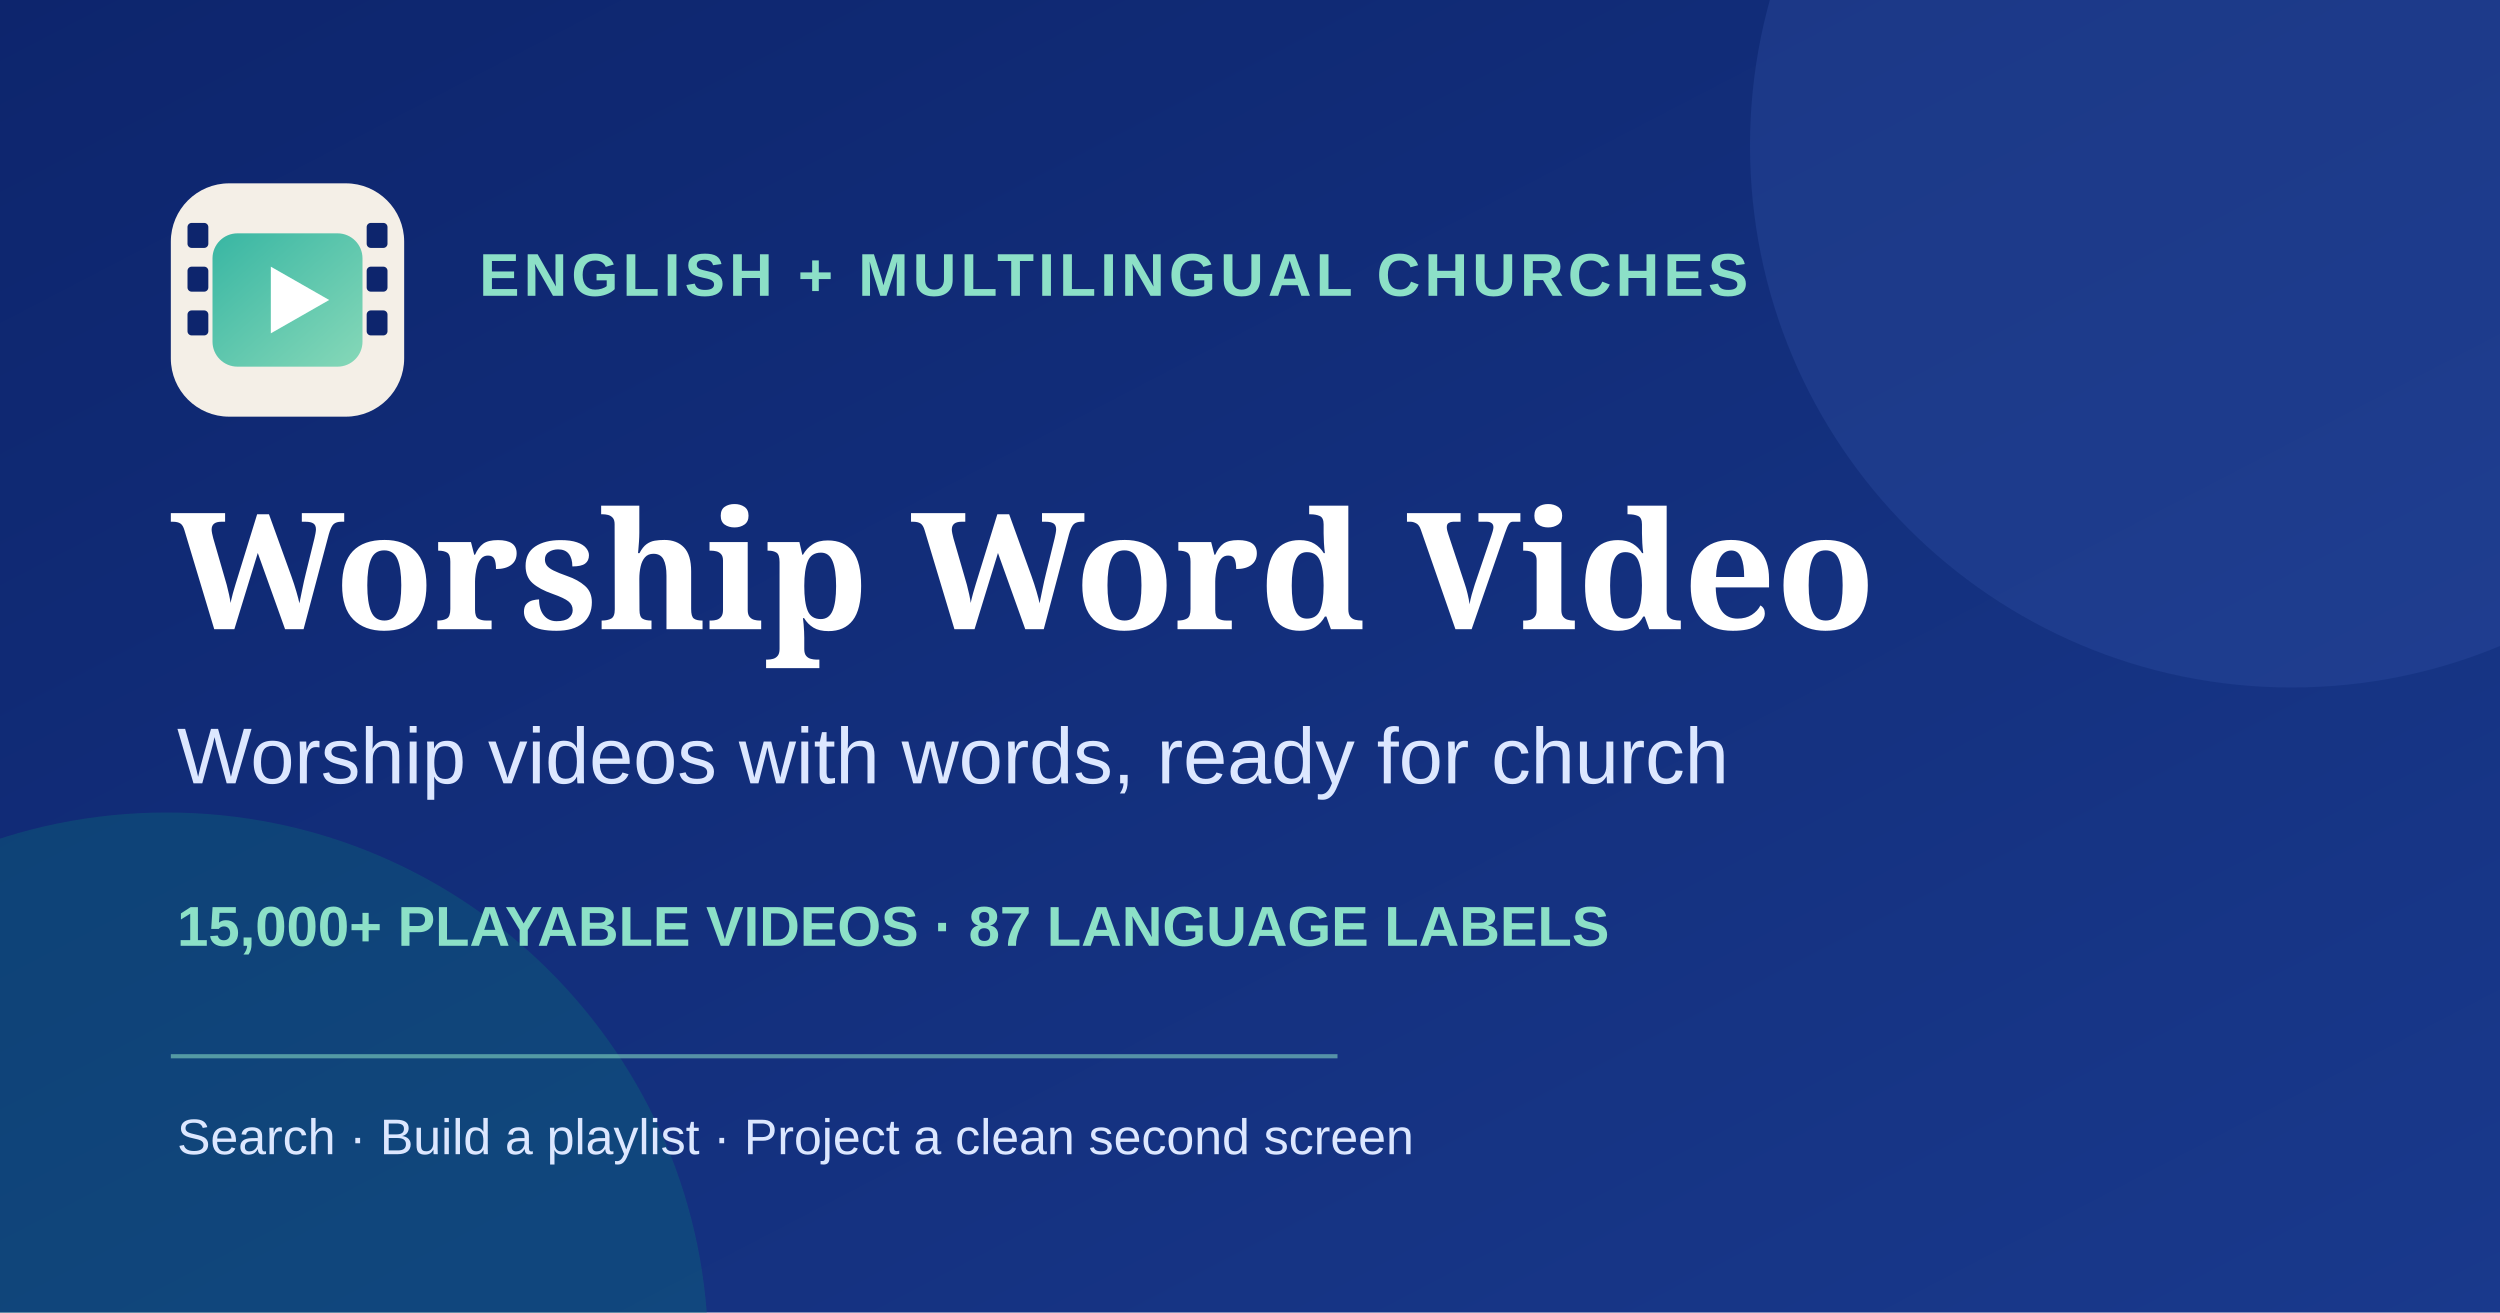
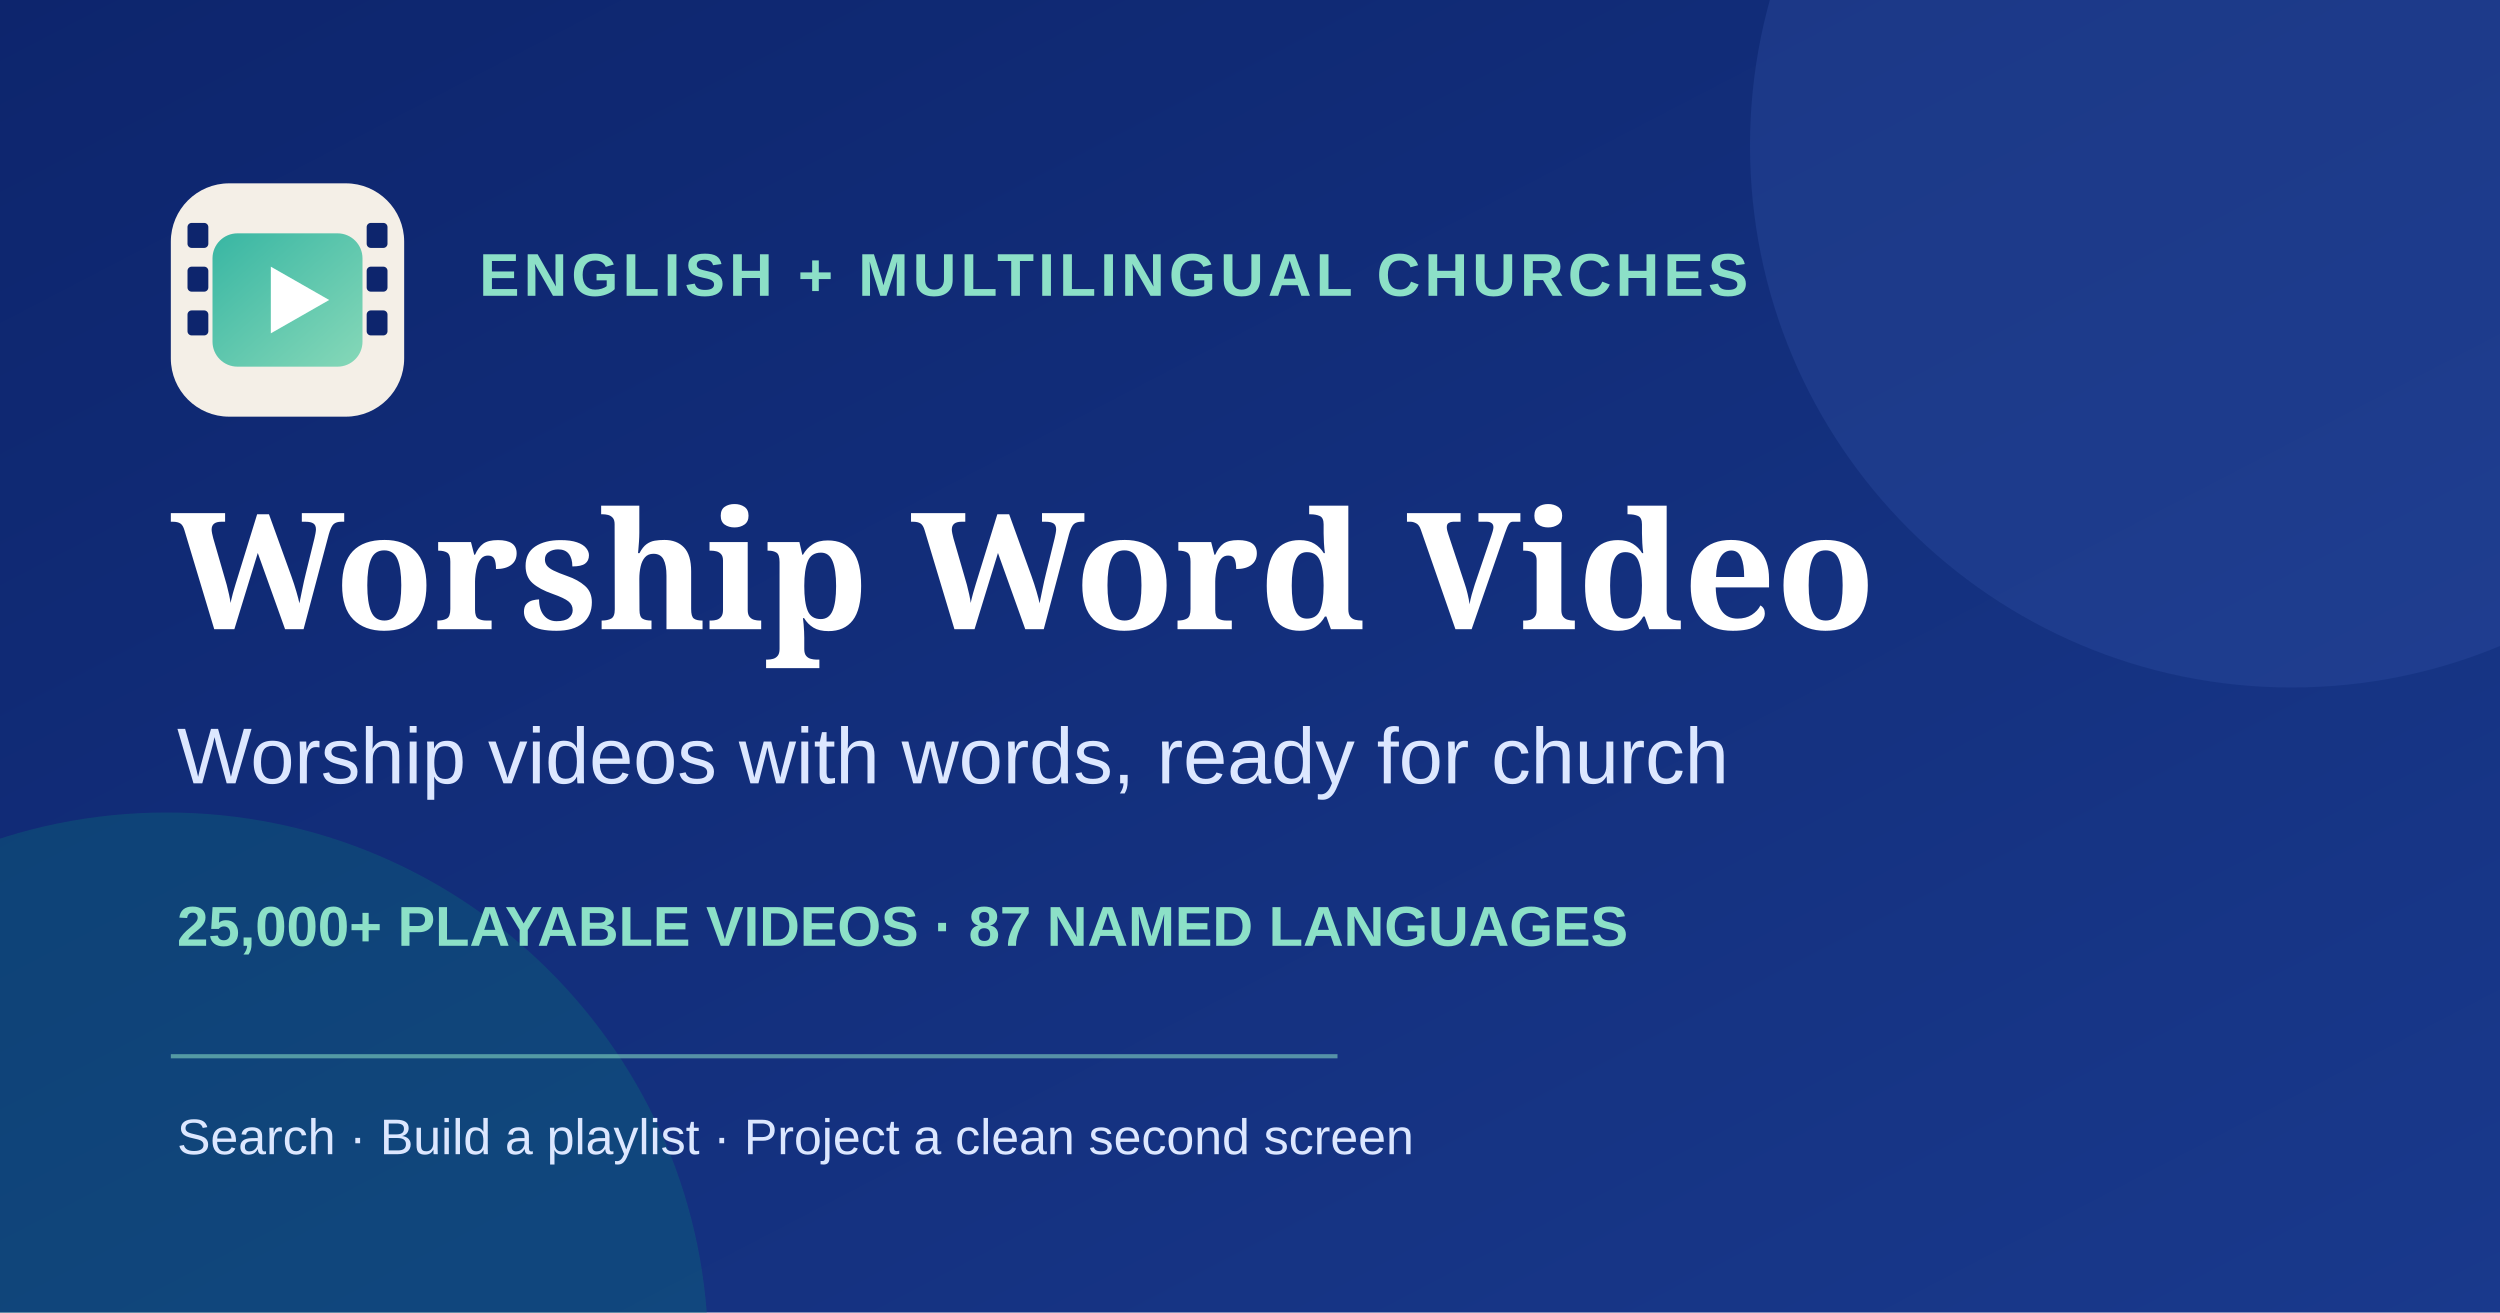
<svg xmlns="http://www.w3.org/2000/svg" width="1200" height="630" viewBox="0 0 1200 630" role="img" aria-labelledby="title desc">
  <defs>
    <linearGradient id="bg" x1="0" y1="0" x2="1" y2="1">
      <stop stop-color="#0d256d" />
      <stop offset="1" stop-color="#19398c" />
    </linearGradient>
    <linearGradient id="film" x1="0" y1="0" x2="1" y2="1">
      <stop stop-color="#38b6a3" />
      <stop offset="1" stop-color="#86d8b8" />
    </linearGradient>
  </defs>
  <rect width="1200" height="630" fill="url(#bg)" />
  <circle cx="1100" cy="70" r="260" fill="#2c4ca0" opacity=".38" />
  <circle cx="80" cy="650" r="260" fill="#087f77" opacity=".28" />
  <rect x="82" y="88" width="112" height="112" rx="28" fill="#f4efe7" />
  <rect x="102" y="112" width="72" height="64" rx="12" fill="url(#film)" />
  <path d="M130 128 158 144 130 160Z" fill="#fff" />
  <g fill="#0d256d">
    <rect x="90" y="107" width="10" height="12" rx="2" />
    <rect x="90" y="128" width="10" height="12" rx="2" />
    <rect x="90" y="149" width="10" height="12" rx="2" />
    <rect x="176" y="107" width="10" height="12" rx="2" />
    <rect x="176" y="128" width="10" height="12" rx="2" />
    <rect x="176" y="149" width="10" height="12" rx="2" />
  </g>
  <text x="230" y="142" fill="#8ce0c7" font-family="Arial, sans-serif" font-size="29" font-weight="700" letter-spacing="2">ENGLISH + MULTILINGUAL CHURCHES</text>
  <text x="82" y="302" fill="#fff" font-family="Georgia, serif" font-size="78" font-weight="700">Worship Word Video</text>
  <text x="85" y="376" fill="#dce7ff" font-family="Arial, sans-serif" font-size="38">Worship videos with words, ready for church</text>
-   <text x="85" y="454" fill="#8ce0c7" font-family="Arial, sans-serif" font-size="27" font-weight="700">15,000+ PLAYABLE VIDEOS  ·  87 LANGUAGE LABELS</text>
+   <text x="85" y="454" fill="#8ce0c7" font-family="Arial, sans-serif" font-size="27" font-weight="700">25,000+ PLAYABLE VIDEOS  ·  87 NAMED LANGUAGES</text>
  <rect x="82" y="506" width="560" height="2" fill="#8ce0c7" opacity=".55" />
  <text x="85" y="554" fill="#dce7ff" font-family="Arial, sans-serif" font-size="24">Search  ·  Build a playlist  ·  Project a clean second screen</text>
</svg>
